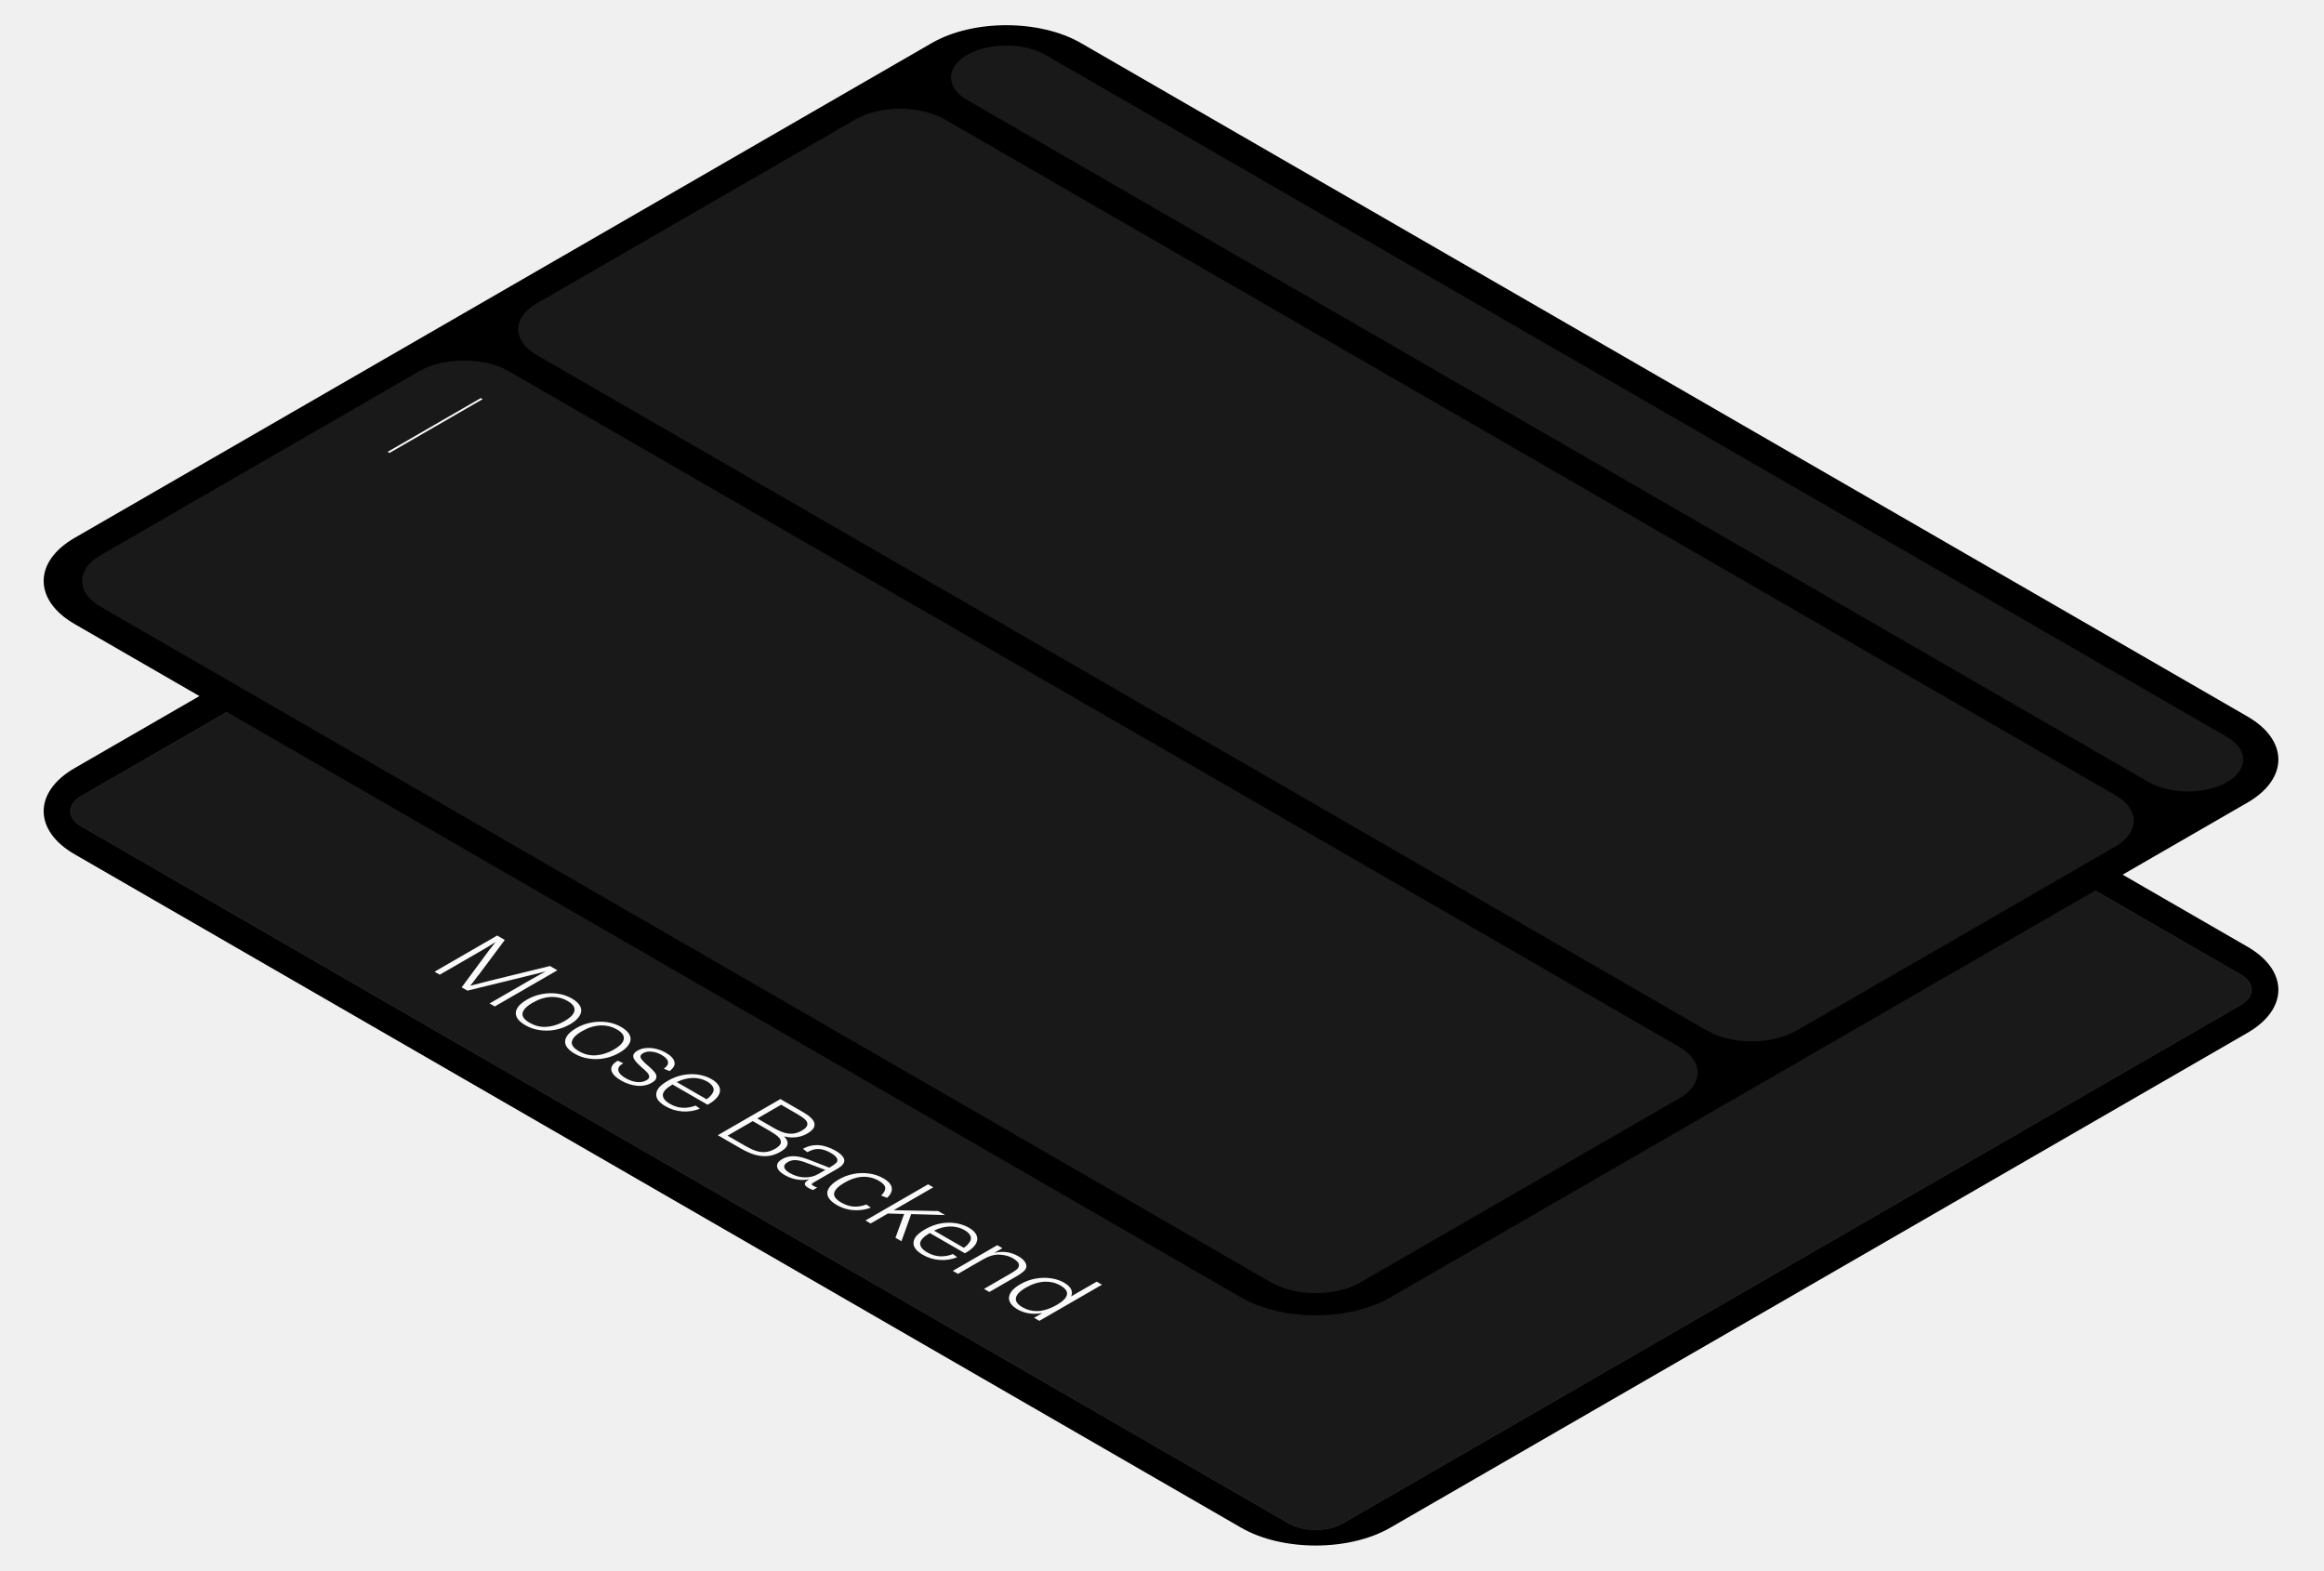
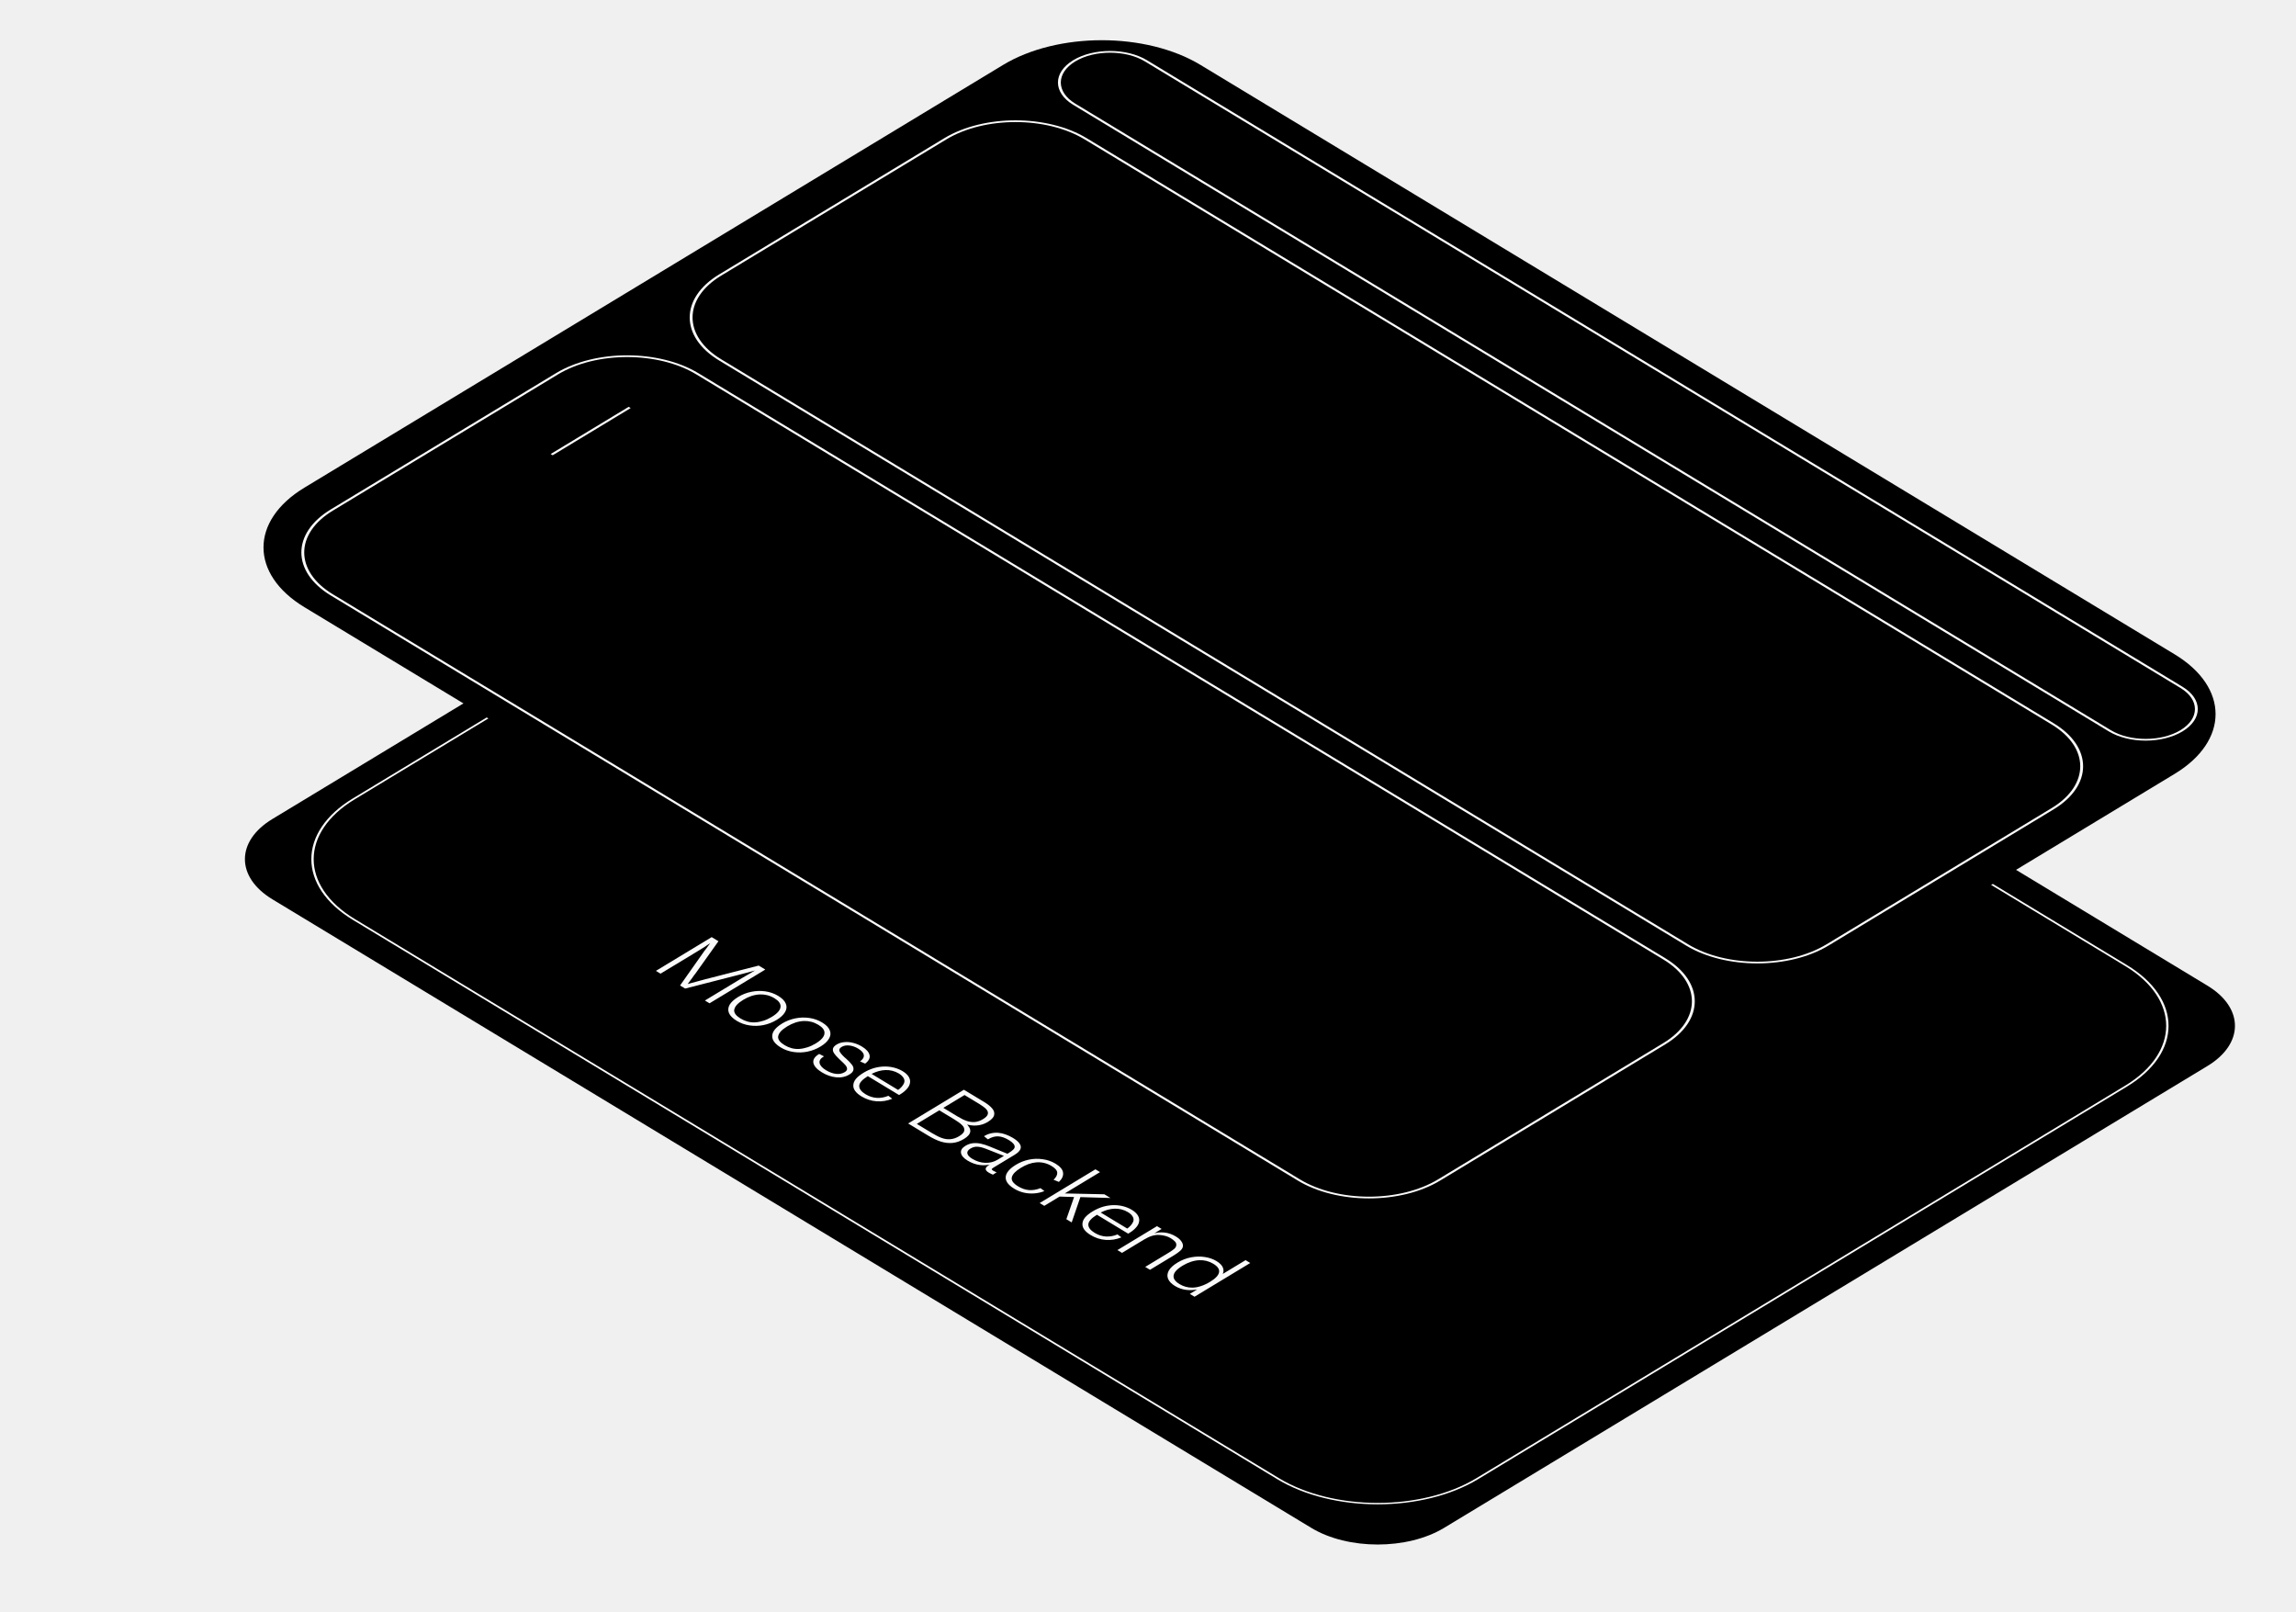
- <svg xmlns="http://www.w3.org/2000/svg" width="1080" height="730" viewBox="0 0 1080 730" fill="none">
-   <g clip-path="url(#clip0_4532_225895)">
-     <rect width="706" height="540" rx="40" transform="matrix(0.866044 0.499967 -0.866044 0.499967 467.664 107)" fill="black" />
-     <rect y="-0.168" width="676.336" height="510.336" rx="14.168" transform="matrix(0.866044 0.499967 -0.866044 0.499967 467.519 121.916)" fill="white" fill-opacity="0.1" />
-     <rect y="-0.168" width="676.336" height="510.336" rx="14.168" transform="matrix(0.866044 0.499967 -0.866044 0.499967 467.519 121.916)" stroke="#262626" stroke-width="0.336" />
-     <path d="M201.948 451.569L231.047 434.77L234.581 436.81L222.692 452.745C222.387 453.145 222.068 453.537 221.735 453.921C221.458 454.305 221.181 454.689 220.904 455.073C220.488 455.633 220.073 456.161 219.657 456.657C219.269 457.169 218.895 457.657 218.535 458.121C219.144 457.961 219.809 457.785 220.53 457.593C221.25 457.401 221.999 457.209 222.775 457.017C223.578 456.809 224.382 456.601 225.186 456.393C226.017 456.169 226.821 455.961 227.597 455.769L255.574 448.929L259.024 450.921L229.925 467.72L227.514 466.328L247.301 454.905C248.853 454.009 250.959 452.841 253.62 451.401C252.511 451.689 251.444 451.969 250.419 452.241C249.421 452.497 248.451 452.737 247.509 452.961C247.066 453.089 246.622 453.201 246.179 453.297C245.735 453.393 245.306 453.497 244.89 453.609L217.204 460.377L214.544 458.841L226.474 442.69C226.696 442.338 226.959 441.978 227.264 441.61C227.597 441.226 227.929 440.826 228.262 440.41C228.567 439.978 228.886 439.554 229.218 439.138C229.606 438.722 229.939 438.306 230.216 437.89L230.174 437.866C229.731 438.154 229.26 438.442 228.761 438.73C228.317 439.018 227.86 439.314 227.389 439.618C226.225 440.322 225.2 440.93 224.313 441.442L204.359 452.961L201.948 451.569ZM244.168 476.471C242.09 475.271 240.732 473.991 240.094 472.631C239.484 471.255 239.581 469.871 240.385 468.479C241.217 467.103 242.741 465.775 244.958 464.496C247.009 463.312 249.253 462.48 251.692 462C254.131 461.52 256.57 461.44 259.009 461.76C261.475 462.096 263.72 462.848 265.743 464.016C267.821 465.215 269.152 466.511 269.734 467.903C270.343 469.279 270.219 470.663 269.36 472.055C268.528 473.463 267.045 474.783 264.912 476.015C262.805 477.231 260.533 478.079 258.094 478.559C255.683 479.023 253.258 479.079 250.819 478.727C248.408 478.391 246.191 477.639 244.168 476.471ZM246.122 475.295C248.533 476.687 251.027 477.327 253.604 477.215C255.073 477.135 256.528 476.871 257.969 476.423C259.466 475.975 260.921 475.343 262.334 474.527C265.383 472.767 266.935 471.039 266.99 469.343C267.073 467.855 266.02 466.479 263.831 465.215C262.639 464.528 261.406 464.024 260.131 463.704C258.884 463.4 257.623 463.264 256.348 463.296C254.879 463.344 253.397 463.592 251.9 464.04C250.459 464.488 249.004 465.135 247.535 465.983C246.094 466.815 244.958 467.663 244.126 468.527C243.351 469.391 242.907 470.239 242.796 471.071C242.658 472.527 243.766 473.935 246.122 475.295ZM267.093 489.705C265.014 488.505 263.657 487.225 263.019 485.866C262.409 484.49 262.506 483.106 263.31 481.714C264.142 480.338 265.666 479.01 267.883 477.73C269.934 476.546 272.178 475.714 274.617 475.234C277.056 474.754 279.495 474.674 281.934 474.994C284.4 475.33 286.645 476.082 288.668 477.25C290.746 478.45 292.077 479.746 292.659 481.138C293.268 482.514 293.144 483.898 292.284 485.29C291.453 486.698 289.97 488.017 287.836 489.249C285.73 490.465 283.458 491.313 281.019 491.793C278.608 492.257 276.183 492.313 273.744 491.961C271.333 491.625 269.116 490.873 267.093 489.705ZM269.047 488.529C271.458 489.921 273.952 490.561 276.529 490.449C277.998 490.369 279.453 490.105 280.894 489.657C282.391 489.209 283.846 488.577 285.259 487.761C288.308 486.002 289.86 484.274 289.915 482.578C289.998 481.09 288.945 479.714 286.756 478.45C285.564 477.762 284.331 477.258 283.056 476.938C281.809 476.634 280.548 476.498 279.273 476.53C277.804 476.578 276.322 476.826 274.825 477.274C273.384 477.722 271.929 478.37 270.46 479.218C269.019 480.05 267.883 480.898 267.051 481.762C266.275 482.626 265.832 483.474 265.721 484.306C265.583 485.762 266.691 487.169 269.047 488.529ZM288.563 502.1C285.958 500.596 284.475 499.02 284.115 497.372C283.81 495.724 284.822 494.244 287.15 492.933L289.644 494.132C287.87 495.124 287.108 496.236 287.357 497.468C287.635 498.716 288.729 499.892 290.642 500.996C292.471 502.052 294.23 502.668 295.921 502.844C297.639 503.036 299.15 502.756 300.452 502.004C301.311 501.508 301.727 500.948 301.699 500.324C301.671 499.7 301.367 499.076 300.785 498.452C300.23 497.844 299.399 497.06 298.29 496.1C298.152 495.956 298.013 495.828 297.875 495.716C297.736 495.604 297.598 495.476 297.459 495.332C296.267 494.26 295.408 493.333 294.882 492.549C294.355 491.765 294.175 491.005 294.341 490.269C294.535 489.549 295.187 488.869 296.295 488.229C297.431 487.573 298.748 487.181 300.244 487.053C301.768 486.909 303.307 487.029 304.858 487.413C306.466 487.797 307.99 488.405 309.431 489.237C311.731 490.565 313.062 491.973 313.422 493.461C313.81 494.932 313.048 496.364 311.136 497.756L308.475 496.652C309.944 495.644 310.595 494.596 310.429 493.509C310.29 492.405 309.306 491.325 307.477 490.269C306.009 489.421 304.484 488.909 302.905 488.733C301.325 488.557 299.981 488.789 298.872 489.429C297.819 490.037 297.431 490.725 297.708 491.493C298.041 492.261 298.928 493.301 300.369 494.612C300.452 494.692 300.549 494.764 300.66 494.828C300.771 494.892 300.854 494.956 300.909 495.02C300.937 495.068 300.979 495.124 301.034 495.188C301.117 495.236 301.186 495.276 301.242 495.308C302.572 496.46 303.556 497.444 304.193 498.26C304.886 499.076 305.163 499.908 305.025 500.756C304.942 501.604 304.235 502.412 302.905 503.18C300.882 504.348 298.581 504.812 296.004 504.572C293.482 504.332 291.002 503.508 288.563 502.1ZM309.242 514.086C307.801 513.254 306.706 512.366 305.958 511.422C305.237 510.494 304.905 509.534 304.96 508.542C304.988 507.47 305.431 506.414 306.29 505.374C307.205 504.335 308.563 503.295 310.364 502.255C312.083 501.263 313.87 500.503 315.727 499.975C317.611 499.463 319.51 499.199 321.422 499.183C323.14 499.183 324.789 499.383 326.369 499.783C327.976 500.199 329.431 500.783 330.734 501.535C332.286 502.431 333.38 503.431 334.018 504.535C334.655 505.638 334.78 506.782 334.392 507.966C334.115 508.894 333.477 509.838 332.48 510.798C331.51 511.742 330.29 512.606 328.821 513.39L312.526 503.983C309.616 505.694 308.119 507.294 308.036 508.782C307.981 510.286 309.076 511.686 311.32 512.982C313.233 514.086 315.2 514.694 317.223 514.806C319.274 514.902 321.283 514.558 323.251 513.774L325.288 515.238C322.655 516.278 319.925 516.702 317.099 516.51C314.327 516.318 311.708 515.51 309.242 514.086ZM314.147 503.095L313.898 502.519L328.863 511.158L328.032 511.062C328.863 510.55 329.584 509.958 330.193 509.286C330.803 508.614 331.232 507.966 331.482 507.342C331.787 506.462 331.676 505.63 331.149 504.846C330.678 504.063 329.861 503.335 328.697 502.663C327.644 502.055 326.507 501.607 325.288 501.319C324.124 501.031 322.946 500.911 321.754 500.959C319.399 501.039 317.043 501.647 314.688 502.783L314.147 503.095ZM333.571 527.555L362.67 510.756L373.062 516.756C375.085 517.924 376.554 519.044 377.469 520.115C378.411 521.203 378.73 522.315 378.425 523.451C378.148 524.571 377.025 525.699 375.058 526.835C373.34 527.827 371.427 528.403 369.321 528.563C367.243 528.707 365.178 528.427 363.127 527.723L363.501 527.315C365.303 528.835 366.134 530.243 365.995 531.539C365.857 532.835 364.748 534.083 362.67 535.282C360.702 536.418 358.707 537.074 356.684 537.25C354.688 537.41 352.665 537.186 350.615 536.578C348.591 535.954 346.388 534.955 344.005 533.579L333.571 527.555ZM346.125 532.403C348.065 533.523 349.755 534.323 351.197 534.803C352.665 535.298 354.134 535.49 355.603 535.378C357.127 535.266 358.665 534.763 360.217 533.867C361.908 532.891 362.795 531.931 362.878 530.987C362.989 530.027 362.573 529.131 361.631 528.299C360.716 527.451 359.386 526.523 357.64 525.515L349.825 521.003L338.102 527.771L346.125 532.403ZM359.344 524.051C361.256 525.155 362.919 525.923 364.333 526.355C365.801 526.787 367.201 526.939 368.531 526.811C369.889 526.667 371.261 526.195 372.647 525.395C374.116 524.547 374.947 523.715 375.141 522.899C375.363 522.067 375.099 521.259 374.351 520.475C373.603 519.692 372.411 518.828 370.776 517.884L363.002 513.396L351.945 519.78L359.344 524.051ZM364.556 546.019C362.533 544.851 361.396 543.587 361.147 542.227C360.925 540.883 361.701 539.699 363.475 538.675C364.722 537.955 366.025 537.523 367.383 537.379C368.768 537.251 370.154 537.331 371.54 537.619C372.925 537.907 374.38 538.347 375.904 538.939L385.382 542.635C385.466 542.587 385.549 542.539 385.632 542.491C385.715 542.443 385.784 542.403 385.84 542.371C386.976 541.715 387.807 541.139 388.334 540.643C388.916 540.147 389.193 539.635 389.165 539.107C389.165 538.595 388.902 538.059 388.375 537.499C387.877 536.955 387.142 536.403 386.172 535.843C384.121 534.659 382.237 534.035 380.519 533.971C378.828 533.891 377.055 534.387 375.198 535.459L373.161 533.899C374.242 533.243 375.419 532.771 376.694 532.483C378.025 532.195 379.327 532.1 380.602 532.195C381.877 532.291 383.151 532.563 384.426 533.011C385.757 533.459 387.031 534.035 388.251 534.739C389.941 535.715 391.105 536.675 391.743 537.619C392.435 538.563 392.56 539.499 392.117 540.427C391.701 541.339 390.703 542.251 389.124 543.163L378.232 549.45C377.623 549.802 377.276 550.082 377.193 550.29C377.165 550.498 377.429 550.762 377.983 551.082C378.454 551.354 379.05 551.618 379.77 551.874L377.817 553.05C376.985 552.73 376.251 552.386 375.613 552.018C374.477 551.362 373.951 550.706 374.034 550.05C374.117 549.394 374.934 548.65 376.486 547.818L376.985 547.818C375.073 548.346 373.036 548.482 370.874 548.226C368.741 547.954 366.634 547.219 364.556 546.019ZM366.967 545.107C369.212 546.403 371.498 547.083 373.826 547.147C376.182 547.227 378.315 546.715 380.228 545.611L384.717 543.019L384.967 544.219L374.283 540.211L373.867 540.067C372.232 539.475 370.805 539.163 369.586 539.131C368.394 539.083 367.23 539.387 366.094 540.043C364.819 540.779 364.279 541.603 364.473 542.515C364.694 543.411 365.526 544.275 366.967 545.107ZM388.93 560.042C386.796 558.81 385.424 557.506 384.815 556.13C384.233 554.77 384.371 553.41 385.23 552.05C386.117 550.675 387.642 549.363 389.803 548.115C391.882 546.915 394.126 546.067 396.538 545.571C398.976 545.091 401.401 545.019 403.812 545.355C406.251 545.675 408.482 546.419 410.505 547.587C412.916 548.979 414.219 550.467 414.413 552.05C414.634 553.618 413.914 555.154 412.251 556.658L409.466 555.578C410.796 554.362 411.433 553.194 411.378 552.074C411.323 550.955 410.339 549.843 408.427 548.739C407.124 547.987 405.78 547.467 404.394 547.179C403.064 546.891 401.706 546.811 400.32 546.939C399.046 547.035 397.729 547.315 396.371 547.779C395.041 548.259 393.725 548.875 392.422 549.627C389.651 551.227 388.071 552.794 387.683 554.33C387.295 555.866 388.39 557.378 390.967 558.866C392.824 559.938 394.695 560.554 396.579 560.714C398.464 560.874 400.487 560.554 402.648 559.754L404.685 561.218C403.022 561.858 401.277 562.242 399.447 562.37C397.646 562.514 395.831 562.394 394.002 562.01C392.2 561.61 390.51 560.954 388.93 560.042ZM402.205 567.178L431.304 550.379L433.716 551.771L404.616 568.57L402.205 567.178ZM412.141 563.938L414.926 562.378L435.96 562.81L439.161 564.658L422.741 564.202H421.078L412.141 563.938ZM416.131 575.217L420.247 563.962L423.531 563.986L418.917 576.825L416.131 575.217ZM428.808 583.111C427.367 582.279 426.272 581.391 425.524 580.447C424.803 579.519 424.47 578.559 424.526 577.568C424.554 576.496 424.997 575.44 425.856 574.4C426.771 573.36 428.129 572.32 429.93 571.28C431.648 570.288 433.436 569.528 435.293 569C437.177 568.488 439.075 568.224 440.988 568.208C442.706 568.208 444.355 568.408 445.935 568.808C447.542 569.224 448.997 569.808 450.299 570.56C451.851 571.456 452.946 572.456 453.583 573.56C454.221 574.664 454.346 575.808 453.958 576.992C453.68 577.92 453.043 578.863 452.045 579.823C451.075 580.767 449.856 581.631 448.387 582.415L432.092 573.008C429.182 574.72 427.685 576.32 427.602 577.808C427.547 579.311 428.641 580.711 430.886 582.007C432.798 583.111 434.766 583.719 436.789 583.831C438.84 583.927 440.849 583.583 442.817 582.799L444.854 584.263C442.221 585.303 439.491 585.727 436.664 585.535C433.893 585.343 431.274 584.535 428.808 583.111ZM433.713 572.12L433.463 571.544L448.429 580.183L447.597 580.087C448.429 579.575 449.149 578.983 449.759 578.312C450.369 577.64 450.798 576.992 451.048 576.368C451.353 575.488 451.242 574.656 450.715 573.872C450.244 573.088 449.426 572.36 448.262 571.688C447.209 571.08 446.073 570.632 444.854 570.344C443.69 570.056 442.512 569.936 441.32 569.984C438.965 570.064 436.609 570.672 434.253 571.808L433.713 572.12ZM442.778 590.6L463.438 578.673L465.849 580.065L460.778 582.993L460.986 582.585C463.009 581.897 465.073 581.649 467.179 581.841C469.286 582.033 471.309 582.689 473.249 583.809C474.524 584.545 475.452 585.305 476.034 586.088C476.671 586.872 476.99 587.664 476.99 588.464C476.962 589.312 476.519 590.112 475.66 590.864C474.828 591.6 473.706 592.376 472.293 593.192L459.78 600.416L457.286 598.976L469.383 591.992C469.41 591.976 469.438 591.96 469.466 591.944C469.494 591.928 469.521 591.912 469.549 591.896C470.796 591.176 471.752 590.544 472.417 590C473.082 589.456 473.443 588.848 473.498 588.176C473.581 587.52 473.36 586.912 472.833 586.352C472.306 585.793 471.544 585.225 470.547 584.649C468.967 583.737 466.972 583.209 464.561 583.065C462.205 582.921 459.6 583.673 456.745 585.321L445.189 591.992L442.778 590.6ZM472.866 608.498C471.065 607.458 469.86 606.282 469.25 604.971C468.668 603.675 468.765 602.323 469.541 600.915C470.317 599.507 471.855 598.139 474.155 596.811C476.4 595.515 478.769 594.643 481.264 594.195C483.758 593.747 486.141 593.699 488.414 594.051C490.714 594.387 492.723 595.051 494.441 596.043C496.298 597.115 497.448 598.259 497.892 599.475C498.363 600.707 498.197 601.923 497.393 603.123L496.52 603.195L509.656 595.611L512.109 597.027L483.01 613.826L480.557 612.41L485.628 609.482L485.587 609.938C483.342 610.498 481.111 610.666 478.894 610.442C476.705 610.202 474.696 609.554 472.866 608.498ZM475.153 607.514C476.206 608.122 477.287 608.57 478.395 608.858C479.532 609.162 480.695 609.306 481.887 609.29C483.356 609.274 484.853 609.018 486.377 608.522C487.929 608.042 489.508 607.338 491.116 606.41C493.943 604.779 495.508 603.203 495.813 601.683C496.146 600.179 495.148 598.755 492.82 597.411C491.712 596.771 490.534 596.299 489.287 595.995C488.067 595.707 486.806 595.587 485.504 595.635C484.063 595.699 482.608 595.963 481.139 596.427C479.67 596.891 478.229 597.531 476.816 598.347C474.931 599.435 473.601 600.507 472.825 601.563C472.077 602.635 471.883 603.675 472.243 604.683C472.659 605.691 473.629 606.634 475.153 607.514Z" fill="#FAFAFA" />
-   </g>
-   <rect width="706" height="540" rx="40" transform="matrix(0.866044 0.499967 -0.866044 0.499967 467.664 0)" fill="black" />
-   <rect width="676" height="42" rx="21" transform="matrix(0.866044 0.499967 -0.866044 0.499967 467.664 15)" fill="white" fill-opacity="0.1" />
-   <rect width="676" height="219" rx="24" transform="matrix(0.866044 0.499967 -0.866044 0.499967 418.299 43.5)" fill="white" fill-opacity="0.1" />
-   <rect width="676" height="219" rx="24" transform="matrix(0.866044 0.499967 -0.866044 0.499967 215.645 160.492)" fill="white" fill-opacity="0.1" />
-   <line y1="-0.5" x2="50" y2="-0.5" transform="matrix(0.866044 -0.499967 0.866044 0.499967 181.003 210.492)" stroke="#FAFAFA" />
-   <defs>
-     <clipPath id="clip0_4532_225895">
-       <rect width="706" height="540" rx="40" transform="matrix(0.866044 0.499967 -0.866044 0.499967 467.664 107)" fill="white" />
-     </clipPath>
-   </defs>
+ <svg xmlns="http://www.w3.org/2000/svg" width="486" height="341" viewBox="0 0 486 341" fill="none">
+   <rect width="289.856" height="221.703" rx="16.422" transform="matrix(0.855613 0.517616 -0.855613 0.517616 233.304 67.0781)" fill="black" />
+   <rect y="-0.213" width="277.95" height="209.797" rx="24.643" transform="matrix(0.855613 0.517616 -0.855613 0.517616 233.122 73.3506)" fill="black" />
+   <rect y="-0.213" width="277.95" height="209.797" rx="24.643" transform="matrix(0.855613 0.517616 -0.855613 0.517616 233.122 73.3506)" stroke="#FAFAFA" stroke-width="0.411" />
+   <path d="M138.841 205.48L150.644 198.339L152.077 199.206L147.255 205.98C147.131 206.15 147.002 206.316 146.867 206.479C146.754 206.643 146.642 206.806 146.53 206.969C146.361 207.207 146.192 207.432 146.024 207.642C145.866 207.86 145.715 208.067 145.568 208.265C145.816 208.197 146.086 208.122 146.378 208.04C146.67 207.959 146.974 207.877 147.288 207.795C147.614 207.707 147.94 207.619 148.266 207.53C148.604 207.435 148.93 207.347 149.244 207.265L160.592 204.358L161.992 205.204L150.189 212.345L149.211 211.753L157.237 206.898C157.866 206.517 158.72 206.02 159.8 205.408C159.35 205.531 158.917 205.65 158.501 205.765C158.097 205.874 157.703 205.976 157.321 206.071C157.141 206.126 156.961 206.173 156.781 206.214C156.602 206.255 156.427 206.299 156.259 206.347L145.029 209.223L143.95 208.571L148.789 201.706C148.879 201.556 148.986 201.403 149.109 201.247C149.244 201.083 149.379 200.913 149.514 200.737C149.638 200.553 149.767 200.373 149.902 200.196C150.059 200.019 150.194 199.842 150.307 199.665L150.29 199.655C150.11 199.778 149.919 199.9 149.716 200.022C149.537 200.145 149.351 200.271 149.16 200.4C148.688 200.699 148.272 200.958 147.912 201.175L139.819 206.071L138.841 205.48ZM155.966 216.064C155.123 215.554 154.572 215.01 154.313 214.432C154.066 213.847 154.105 213.259 154.431 212.668C154.769 212.083 155.387 211.518 156.286 210.974C157.118 210.471 158.029 210.117 159.018 209.913C160.007 209.709 160.996 209.675 161.985 209.811C162.986 209.954 163.896 210.274 164.717 210.77C165.56 211.28 166.1 211.831 166.336 212.423C166.583 213.008 166.532 213.596 166.184 214.187C165.847 214.786 165.245 215.347 164.38 215.871C163.525 216.387 162.604 216.748 161.614 216.952C160.637 217.149 159.653 217.173 158.664 217.023C157.686 216.88 156.786 216.561 155.966 216.064ZM156.758 215.564C157.736 216.156 158.748 216.428 159.793 216.381C160.389 216.347 160.979 216.234 161.564 216.044C162.171 215.854 162.761 215.585 163.334 215.238C164.571 214.49 165.2 213.756 165.223 213.035C165.257 212.402 164.829 211.817 163.941 211.28C163.458 210.988 162.958 210.774 162.441 210.638C161.935 210.508 161.423 210.451 160.906 210.464C160.311 210.485 159.709 210.59 159.102 210.78C158.518 210.971 157.927 211.246 157.332 211.607C156.747 211.96 156.286 212.321 155.949 212.688C155.634 213.055 155.454 213.416 155.409 213.769C155.353 214.388 155.803 214.986 156.758 215.564ZM165.265 221.69C164.422 221.18 163.871 220.636 163.612 220.058C163.365 219.473 163.404 218.885 163.73 218.293C164.067 217.708 164.686 217.144 165.585 216.6C166.417 216.096 167.327 215.743 168.317 215.539C169.306 215.335 170.295 215.301 171.284 215.437C172.285 215.58 173.195 215.899 174.016 216.396C174.859 216.906 175.398 217.456 175.634 218.048C175.882 218.633 175.831 219.221 175.483 219.813C175.145 220.411 174.544 220.972 173.678 221.496C172.824 222.013 171.902 222.373 170.913 222.577C169.935 222.774 168.952 222.798 167.962 222.649C166.984 222.506 166.085 222.186 165.265 221.69ZM166.057 221.19C167.035 221.782 168.047 222.054 169.092 222.006C169.688 221.972 170.278 221.86 170.863 221.669C171.47 221.479 172.06 221.21 172.633 220.863C173.87 220.115 174.499 219.381 174.522 218.66C174.555 218.028 174.128 217.443 173.24 216.906C172.757 216.613 172.257 216.399 171.739 216.263C171.234 216.134 170.722 216.076 170.205 216.09C169.609 216.11 169.008 216.215 168.401 216.406C167.816 216.596 167.226 216.872 166.63 217.232C166.046 217.586 165.585 217.946 165.248 218.313C164.933 218.681 164.753 219.041 164.708 219.395C164.652 220.013 165.102 220.612 166.057 221.19ZM173.973 226.958C172.917 226.319 172.315 225.649 172.169 224.949C172.045 224.248 172.456 223.619 173.4 223.061L174.412 223.571C173.692 223.993 173.383 224.466 173.484 224.989C173.597 225.52 174.041 226.02 174.816 226.489C175.558 226.938 176.272 227.2 176.958 227.274C177.655 227.356 178.267 227.237 178.796 226.917C179.144 226.706 179.313 226.468 179.301 226.203C179.29 225.938 179.167 225.673 178.93 225.408C178.706 225.149 178.368 224.816 177.919 224.408C177.863 224.347 177.806 224.292 177.75 224.245C177.694 224.197 177.638 224.143 177.582 224.082C177.098 223.626 176.75 223.231 176.536 222.898C176.323 222.565 176.249 222.242 176.317 221.929C176.396 221.623 176.66 221.334 177.109 221.062C177.57 220.783 178.104 220.617 178.711 220.562C179.33 220.501 179.953 220.552 180.583 220.715C181.235 220.879 181.853 221.137 182.438 221.491C183.371 222.055 183.91 222.653 184.056 223.286C184.214 223.912 183.905 224.52 183.129 225.112L182.05 224.643C182.646 224.214 182.91 223.769 182.842 223.306C182.786 222.837 182.387 222.378 181.645 221.929C181.049 221.569 180.431 221.351 179.79 221.276C179.15 221.202 178.604 221.3 178.155 221.572C177.728 221.831 177.57 222.123 177.683 222.449C177.818 222.776 178.177 223.218 178.762 223.776C178.796 223.81 178.835 223.84 178.88 223.867C178.925 223.895 178.959 223.922 178.981 223.949C178.992 223.969 179.009 223.993 179.032 224.02C179.065 224.041 179.093 224.058 179.116 224.071C179.656 224.561 180.055 224.979 180.313 225.326C180.594 225.673 180.707 226.026 180.65 226.387C180.617 226.747 180.33 227.091 179.79 227.417C178.97 227.914 178.037 228.111 176.991 228.009C175.968 227.907 174.962 227.557 173.973 226.958ZM182.361 232.053C181.776 231.699 181.332 231.322 181.029 230.92C180.737 230.526 180.602 230.118 180.624 229.696C180.635 229.241 180.815 228.792 181.164 228.35C181.535 227.908 182.085 227.466 182.816 227.024C183.513 226.602 184.238 226.279 184.991 226.055C185.756 225.837 186.526 225.725 187.301 225.718C187.998 225.718 188.667 225.803 189.308 225.973C189.96 226.15 190.55 226.398 191.078 226.718C191.708 227.099 192.152 227.524 192.41 227.993C192.669 228.462 192.719 228.948 192.562 229.452C192.45 229.846 192.191 230.247 191.786 230.655C191.393 231.056 190.898 231.424 190.303 231.757L183.693 227.758C182.513 228.486 181.906 229.166 181.872 229.798C181.849 230.438 182.293 231.033 183.204 231.584C183.98 232.053 184.778 232.311 185.598 232.359C186.43 232.4 187.245 232.253 188.043 231.92L188.869 232.542C187.802 232.984 186.694 233.165 185.548 233.083C184.424 233.001 183.361 232.658 182.361 232.053ZM184.351 227.381L184.249 227.136L190.319 230.808L189.982 230.767C190.319 230.55 190.612 230.298 190.859 230.013C191.106 229.727 191.281 229.452 191.382 229.186C191.505 228.812 191.46 228.459 191.247 228.126C191.056 227.792 190.724 227.483 190.252 227.197C189.825 226.939 189.364 226.748 188.869 226.626C188.397 226.504 187.92 226.453 187.436 226.473C186.481 226.507 185.525 226.765 184.57 227.248L184.351 227.381ZM192.229 237.778L204.032 230.637L208.248 233.188C209.068 233.684 209.664 234.16 210.035 234.616C210.417 235.078 210.546 235.551 210.423 236.034C210.31 236.51 209.855 236.989 209.057 237.472C208.36 237.893 207.584 238.138 206.73 238.206C205.887 238.267 205.049 238.148 204.218 237.849L204.369 237.676C205.1 238.322 205.437 238.92 205.381 239.471C205.325 240.022 204.875 240.552 204.032 241.062C203.234 241.545 202.425 241.824 201.604 241.899C200.795 241.967 199.974 241.872 199.142 241.613C198.322 241.348 197.428 240.923 196.461 240.338L192.229 237.778ZM197.321 239.838C198.108 240.314 198.794 240.654 199.378 240.858C199.974 241.069 200.57 241.151 201.166 241.103C201.784 241.056 202.408 240.841 203.037 240.461C203.723 240.046 204.083 239.638 204.116 239.237C204.161 238.829 203.993 238.448 203.611 238.094C203.24 237.734 202.7 237.339 201.992 236.911L198.822 234.993L194.067 237.87L197.321 239.838ZM202.683 236.289C203.459 236.758 204.133 237.084 204.707 237.268C205.302 237.451 205.87 237.516 206.41 237.462C206.96 237.4 207.517 237.2 208.079 236.86C208.675 236.499 209.012 236.146 209.091 235.799C209.181 235.445 209.074 235.102 208.77 234.769C208.467 234.435 207.983 234.068 207.32 233.667L204.167 231.759L199.682 234.473L202.683 236.289ZM204.797 245.626C203.976 245.129 203.516 244.592 203.414 244.014C203.325 243.443 203.639 242.94 204.359 242.504C204.865 242.198 205.393 242.015 205.944 241.954C206.506 241.899 207.068 241.933 207.63 242.056C208.192 242.178 208.782 242.365 209.4 242.617L213.245 244.188C213.278 244.167 213.312 244.147 213.346 244.126C213.38 244.106 213.408 244.089 213.43 244.075C213.891 243.797 214.228 243.552 214.442 243.341C214.678 243.13 214.79 242.913 214.779 242.688C214.779 242.47 214.672 242.243 214.459 242.005C214.256 241.773 213.959 241.539 213.565 241.301C212.733 240.798 211.969 240.532 211.272 240.505C210.586 240.471 209.867 240.682 209.114 241.138L208.287 240.475C208.726 240.196 209.204 239.995 209.721 239.873C210.26 239.75 210.789 239.71 211.306 239.75C211.823 239.791 212.34 239.907 212.857 240.097C213.396 240.288 213.914 240.532 214.408 240.832C215.094 241.246 215.566 241.654 215.825 242.056C216.106 242.457 216.156 242.855 215.976 243.249C215.808 243.637 215.403 244.024 214.762 244.412L210.345 247.085C210.097 247.234 209.957 247.353 209.923 247.442C209.912 247.53 210.019 247.642 210.243 247.778C210.434 247.894 210.676 248.006 210.968 248.115L210.176 248.615C209.839 248.479 209.541 248.332 209.282 248.176C208.821 247.897 208.608 247.618 208.642 247.34C208.675 247.061 209.007 246.745 209.636 246.391L209.839 246.391C209.063 246.615 208.237 246.673 207.36 246.564C206.494 246.449 205.64 246.136 204.797 245.626ZM205.775 245.238C206.686 245.789 207.613 246.078 208.557 246.105C209.513 246.139 210.378 245.922 211.154 245.452L212.975 244.351L213.076 244.861L208.743 243.157L208.574 243.096C207.911 242.845 207.332 242.712 206.837 242.698C206.354 242.678 205.882 242.807 205.421 243.086C204.904 243.399 204.685 243.749 204.763 244.137C204.853 244.517 205.191 244.885 205.775 245.238ZM214.684 251.587C213.818 251.063 213.262 250.509 213.014 249.924C212.778 249.346 212.835 248.768 213.183 248.19C213.543 247.605 214.161 247.047 215.038 246.517C215.881 246.007 216.791 245.646 217.769 245.436C218.759 245.232 219.742 245.201 220.72 245.344C221.709 245.48 222.614 245.796 223.435 246.292C224.413 246.884 224.941 247.516 225.02 248.19C225.11 248.856 224.818 249.509 224.143 250.148L223.013 249.689C223.553 249.172 223.811 248.676 223.789 248.2C223.766 247.724 223.367 247.251 222.592 246.782C222.063 246.462 221.518 246.241 220.956 246.119C220.417 245.997 219.866 245.963 219.304 246.017C218.787 246.058 218.253 246.177 217.702 246.374C217.162 246.578 216.628 246.84 216.1 247.159C214.976 247.84 214.335 248.506 214.178 249.159C214.021 249.812 214.465 250.454 215.51 251.087C216.263 251.542 217.022 251.804 217.786 251.872C218.551 251.94 219.371 251.804 220.248 251.464L221.074 252.086C220.4 252.358 219.692 252.522 218.95 252.576C218.219 252.637 217.483 252.586 216.741 252.423C216.01 252.253 215.324 251.974 214.684 251.587ZM220.068 254.62L231.871 247.479L232.849 248.071L221.046 255.211L220.068 254.62ZM224.098 253.243L225.228 252.58L233.76 252.763L235.058 253.549L228.398 253.355H227.723L224.098 253.243ZM225.717 258.037L227.386 253.253L228.718 253.263L226.847 258.72L225.717 258.037ZM230.859 261.392C230.274 261.039 229.83 260.661 229.527 260.26C229.234 259.866 229.099 259.457 229.122 259.036C229.133 258.58 229.313 258.131 229.662 257.689C230.032 257.247 230.583 256.805 231.314 256.363C232.011 255.942 232.736 255.619 233.489 255.394C234.253 255.177 235.023 255.064 235.799 255.058C236.496 255.058 237.165 255.143 237.806 255.313C238.458 255.489 239.048 255.738 239.576 256.057C240.206 256.438 240.65 256.863 240.908 257.332C241.167 257.802 241.217 258.288 241.06 258.791C240.947 259.185 240.689 259.587 240.284 259.995C239.891 260.396 239.396 260.763 238.8 261.096L232.191 257.098C231.01 257.825 230.403 258.505 230.37 259.138C230.347 259.777 230.791 260.372 231.702 260.923C232.477 261.392 233.275 261.651 234.096 261.698C234.928 261.739 235.743 261.593 236.541 261.26L237.367 261.882C236.299 262.324 235.192 262.504 234.046 262.422C232.921 262.341 231.859 261.997 230.859 261.392ZM232.848 256.72L232.747 256.476L238.817 260.148L238.48 260.107C238.817 259.889 239.11 259.638 239.357 259.352C239.604 259.066 239.778 258.791 239.88 258.526C240.003 258.152 239.958 257.798 239.745 257.465C239.554 257.132 239.222 256.822 238.75 256.537C238.323 256.278 237.862 256.088 237.367 255.965C236.895 255.843 236.417 255.792 235.934 255.812C234.979 255.846 234.023 256.105 233.068 256.588L232.848 256.72ZM236.525 264.575L244.905 259.506L245.883 260.097L243.826 261.342L243.911 261.168C244.731 260.876 245.569 260.771 246.423 260.852C247.277 260.934 248.098 261.213 248.885 261.689C249.402 262.001 249.778 262.324 250.014 262.658C250.273 262.991 250.402 263.328 250.402 263.668C250.391 264.028 250.211 264.368 249.863 264.688C249.525 265 249.07 265.33 248.497 265.677L243.422 268.747L242.41 268.135L247.317 265.167C247.328 265.16 247.339 265.153 247.35 265.147C247.362 265.14 247.373 265.133 247.384 265.126C247.89 264.82 248.278 264.552 248.547 264.32C248.817 264.089 248.963 263.831 248.986 263.545C249.02 263.266 248.93 263.008 248.716 262.77C248.503 262.532 248.193 262.29 247.789 262.046C247.148 261.658 246.339 261.434 245.361 261.372C244.405 261.311 243.349 261.631 242.191 262.331L237.503 265.167L236.525 264.575ZM248.73 272.183C247.999 271.741 247.51 271.241 247.263 270.684C247.027 270.133 247.066 269.558 247.381 268.96C247.695 268.361 248.319 267.78 249.252 267.215C250.163 266.665 251.124 266.294 252.136 266.104C253.147 265.913 254.114 265.893 255.036 266.042C255.969 266.185 256.784 266.467 257.481 266.889C258.234 267.345 258.7 267.831 258.88 268.348C259.071 268.871 259.004 269.388 258.678 269.898L258.324 269.929L263.652 266.705L264.647 267.307L252.844 274.448L251.849 273.846L253.906 272.601L253.889 272.795C252.979 273.033 252.074 273.105 251.175 273.009C250.287 272.907 249.472 272.632 248.73 272.183ZM249.657 271.765C250.084 272.023 250.523 272.214 250.972 272.336C251.433 272.465 251.905 272.527 252.389 272.52C252.984 272.513 253.591 272.404 254.21 272.193C254.839 271.989 255.48 271.69 256.132 271.296C257.278 270.602 257.914 269.932 258.037 269.286C258.172 268.647 257.767 268.042 256.823 267.47C256.374 267.198 255.896 266.998 255.39 266.869C254.895 266.746 254.384 266.695 253.856 266.716C253.271 266.743 252.681 266.855 252.085 267.052C251.489 267.249 250.905 267.521 250.331 267.868C249.567 268.331 249.028 268.786 248.713 269.235C248.409 269.691 248.331 270.133 248.477 270.561C248.645 270.99 249.039 271.391 249.657 271.765Z" fill="#FAFAFA" />
+   <rect width="289.856" height="221.703" rx="24.438" transform="matrix(0.855613 0.517616 -0.855613 0.517616 233.219 1.10156)" fill="black" />
+   <rect y="-0.259" width="273.934" height="17.744" rx="8.872" transform="matrix(0.855613 0.517616 -0.855613 0.517616 234.754 8.41422)" fill="black" />
+   <rect y="-0.259" width="273.934" height="17.744" rx="8.872" transform="matrix(0.855613 0.517616 -0.855613 0.517616 234.754 8.41422)" stroke="#FAFAFA" stroke-width="0.5" />
+   <rect y="-0.259" width="273.934" height="90.413" rx="17.357" transform="matrix(0.855613 0.517616 -0.855613 0.517616 214.731 20.5236)" fill="black" />
+   <rect y="-0.259" width="273.934" height="90.413" rx="17.357" transform="matrix(0.855613 0.517616 -0.855613 0.517616 214.731 20.5236)" stroke="#FAFAFA" stroke-width="0.5" />
+   <rect y="-0.259" width="273.934" height="90.413" rx="17.357" transform="matrix(0.855613 0.517616 -0.855613 0.517616 132.531 70.258)" fill="black" />
+   <rect y="-0.259" width="273.934" height="90.413" rx="17.357" transform="matrix(0.855613 0.517616 -0.855613 0.517616 132.531 70.258)" stroke="#FAFAFA" stroke-width="0.5" />
+   <line y1="-0.25" x2="19.296" y2="-0.25" transform="matrix(0.855613 -0.517616 0.855613 0.517616 116.99 96.3516)" stroke="#FAFAFA" stroke-width="0.5" />
</svg>
